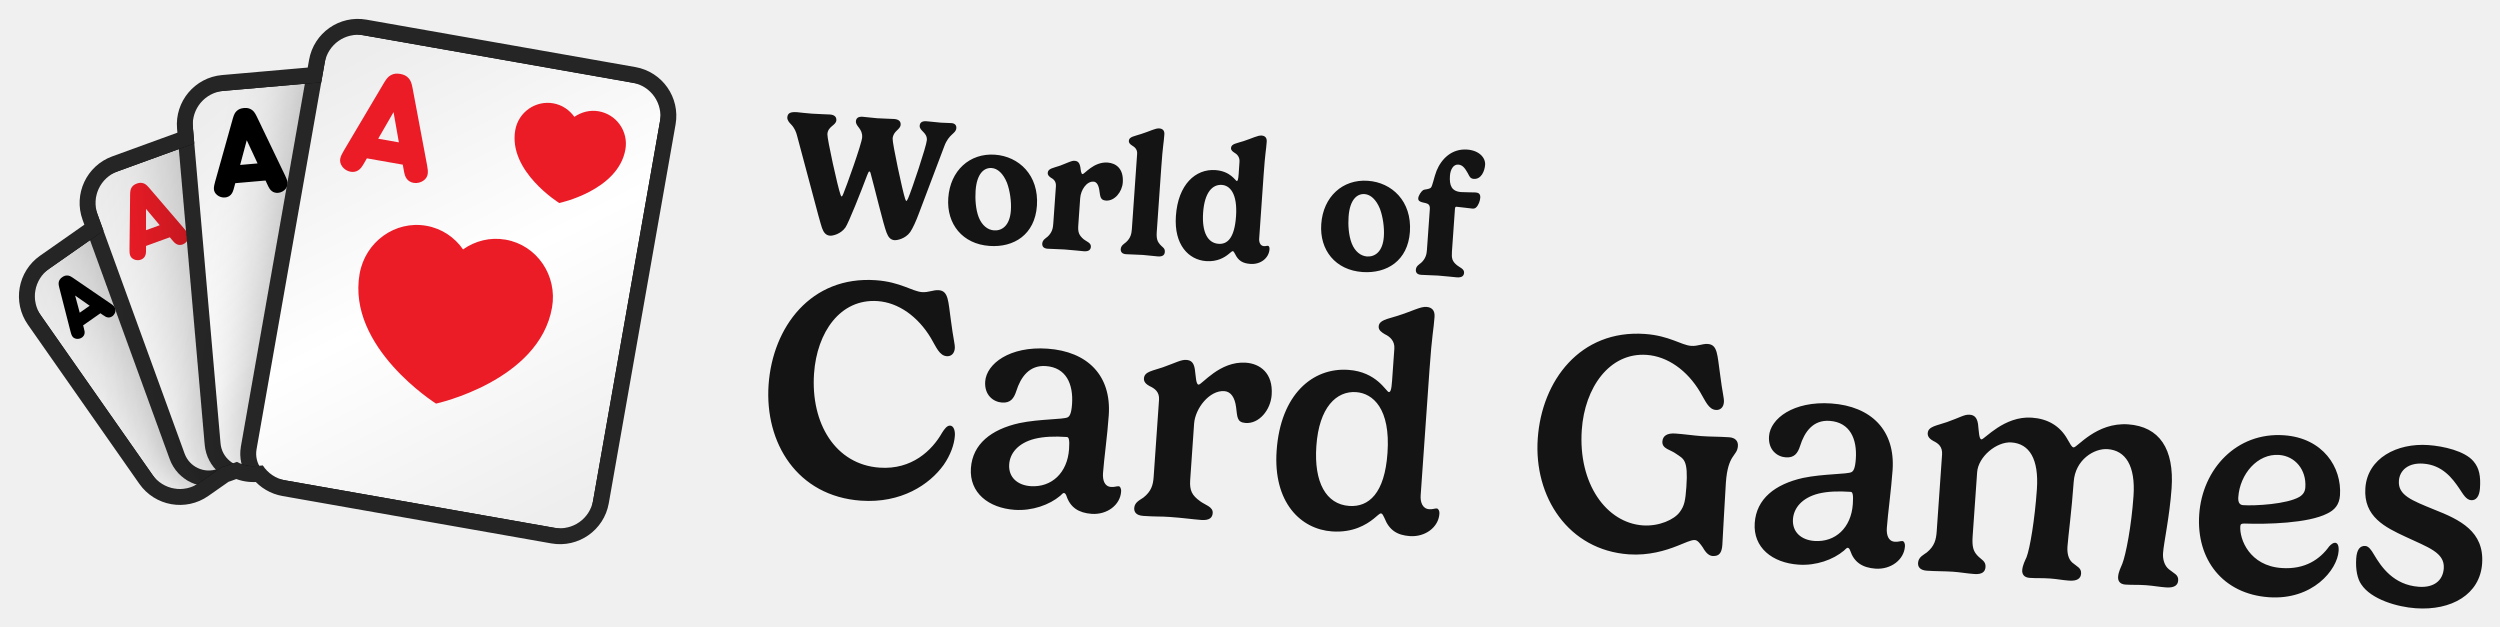
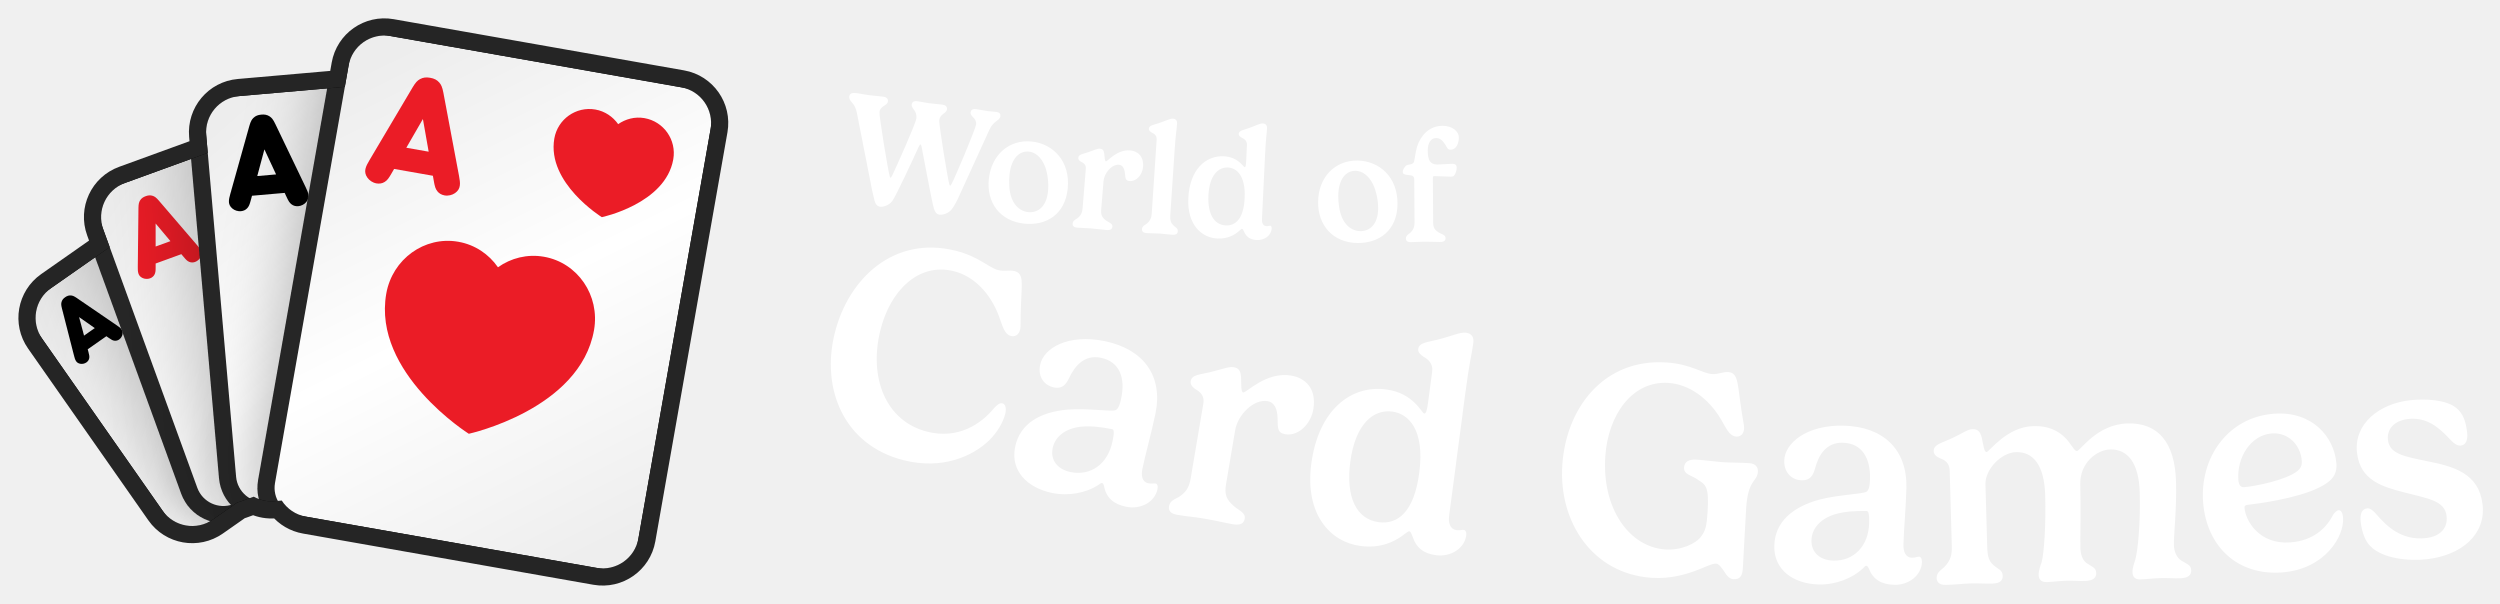
- <svg xmlns="http://www.w3.org/2000/svg" xmlns:xlink="http://www.w3.org/1999/xlink" viewBox="-3.36 -3.36 474.02 118.74" width="474.02" height="118.74">
+ <svg xmlns="http://www.w3.org/2000/svg" xmlns:xlink="http://www.w3.org/1999/xlink" viewBox="-3 -3 438.98 106" width="438.98" height="106">
  <defs>
    <rect id="path-1" x="0" y="0" width="5464" height="1280" />
    <rect id="path-3" x="0" y="0" width="1279.966" height="1280" />
    <path d="M654.667,7.381 L1041.451,230.691 C1067.755,245.877 1076.767,279.512 1061.581,305.816 L747.051,850.597 C731.865,876.902 698.23,885.914 671.926,870.727 L285.142,647.418 C271.344,639.451 262.304,626.408 259.019,612.01 L248.673,609.238 C237.588,606.268 228.207,600.115 221.247,592.027 L200.473,592.025 C198.498,592.025 196.547,591.921 194.626,591.718 L151.468,603.281 C122.13,611.142 91.974,593.731 84.112,564.393 L1.886,257.522 C-5.975,228.183 11.436,198.027 40.774,190.166 L145.477,162.11 L145.477,133.795 C145.477,103.422 170.1,78.799 200.473,78.799 L333.867,78.799 L340.716,53.24 C348.577,23.901 378.734,6.491 408.072,14.352 L563.147,55.903 L579.542,27.511 C594.728,1.207 628.363,-7.806 654.667,7.381 Z" id="path-5" />
    <filter x="-59.0%" y="-44.4%" width="218.0%" height="188.8%" filterUnits="objectBoundingBox" id="filter-7">
      <feOffset dx="0" dy="0" in="SourceAlpha" result="shadowOffsetOuter1" />
      <feGaussianBlur stdDeviation="64" in="shadowOffsetOuter1" result="shadowBlurOuter1" />
      <feColorMatrix values="0 0 0 0 0   0 0 0 0 0   0 0 0 0 0  0 0 0 0.32 0" type="matrix" in="shadowBlurOuter1" result="shadowMatrixOuter1" />
      <feMerge>
        <feMergeNode in="shadowMatrixOuter1" />
        <feMergeNode in="SourceGraphic" />
      </feMerge>
    </filter>
    <linearGradient x1="21.639%" y1="0%" x2="78.361%" y2="100%" id="linearGradient-8">
      <stop stop-color="#EDEDED" offset="0%" />
      <stop stop-color="#FFFFFF" offset="50.295%" />
      <stop stop-color="#EEEEEE" offset="100%" />
    </linearGradient>
    <filter x="-49.2%" y="-37.0%" width="198.3%" height="174.0%" filterUnits="objectBoundingBox" id="filter-9">
      <feOffset dx="0" dy="0" in="SourceAlpha" result="shadowOffsetOuter1" />
      <feGaussianBlur stdDeviation="64" in="shadowOffsetOuter1" result="shadowBlurOuter1" />
      <feColorMatrix values="0 0 0 0 0   0 0 0 0 0   0 0 0 0 0  0 0 0 0.32 0" type="matrix" in="shadowBlurOuter1" result="shadowMatrixOuter1" />
      <feMerge>
        <feMergeNode in="shadowMatrixOuter1" />
        <feMergeNode in="SourceGraphic" />
      </feMerge>
    </filter>
    <linearGradient x1="21.639%" y1="0%" x2="78.361%" y2="100%" id="linearGradient-10">
      <stop stop-color="#EDEDED" offset="0%" />
      <stop stop-color="#FFFFFF" offset="50.295%" />
      <stop stop-color="#EEEEEE" offset="100%" />
    </linearGradient>
    <filter x="-41.0%" y="-30.9%" width="181.9%" height="161.7%" filterUnits="objectBoundingBox" id="filter-11">
      <feOffset dx="0" dy="0" in="SourceAlpha" result="shadowOffsetOuter1" />
      <feGaussianBlur stdDeviation="64" in="shadowOffsetOuter1" result="shadowBlurOuter1" />
      <feColorMatrix values="0 0 0 0 0   0 0 0 0 0   0 0 0 0 0  0 0 0 0.32 0" type="matrix" in="shadowBlurOuter1" result="shadowMatrixOuter1" />
      <feMerge>
        <feMergeNode in="shadowMatrixOuter1" />
        <feMergeNode in="SourceGraphic" />
      </feMerge>
    </filter>
    <linearGradient x1="21.639%" y1="0%" x2="78.361%" y2="100%" id="linearGradient-12">
      <stop stop-color="#EDEDED" offset="0%" />
      <stop stop-color="#FFFFFF" offset="50.295%" />
      <stop stop-color="#EEEEEE" offset="100%" />
    </linearGradient>
    <filter x="-34.1%" y="-25.7%" width="168.3%" height="151.4%" filterUnits="objectBoundingBox" id="filter-13">
      <feOffset dx="0" dy="0" in="SourceAlpha" result="shadowOffsetOuter1" />
      <feGaussianBlur stdDeviation="64" in="shadowOffsetOuter1" result="shadowBlurOuter1" />
      <feColorMatrix values="0 0 0 0 0   0 0 0 0 0   0 0 0 0 0  0 0 0 0.32 0" type="matrix" in="shadowBlurOuter1" result="shadowMatrixOuter1" />
      <feMerge>
        <feMergeNode in="shadowMatrixOuter1" />
        <feMergeNode in="SourceGraphic" />
      </feMerge>
    </filter>
    <linearGradient x1="21.639%" y1="0%" x2="78.361%" y2="100%" id="linearGradient-14">
      <stop stop-color="#EDEDED" offset="0%" />
      <stop stop-color="#FFFFFF" offset="50.295%" />
      <stop stop-color="#EEEEEE" offset="100%" />
    </linearGradient>
  </defs>
  <g transform="translate(-11.594,-23.478) scale(0.11594)">
    <mask id="mask-4" fill="white">
      <use xlink:href="#path-3" />
    </mask>
    <g id="Mask" />
    <g id="Group" stroke-width="1" fill-rule="evenodd" mask="url(#mask-4)">
      <g transform="translate(700.504, 678.0126) rotate(-20) translate(-700.504, -678.0126)translate(166.0272, 238.9585)">
        <g transform="translate(-0, -0)">
          <mask id="mask-6" fill="white">
            <use xlink:href="#path-5" />
          </mask>
          <path stroke="#252525" stroke-width="26" d="M661.167,-3.877 L1047.951,219.432 C1080.473,238.209 1091.616,279.794 1072.839,312.316 L758.31,857.097 C739.533,889.619 697.948,900.762 665.426,881.986 L278.642,658.676 C264.448,650.481 253.966,637.684 248.632,622.685 L245.308,621.795 C234.009,618.767 223.884,612.979 215.705,605.026 L200.473,605.025 C198.91,605.025 197.353,604.972 195.803,604.861 L154.833,615.838 C118.559,625.557 81.275,604.031 71.555,567.758 L-10.671,260.886 C-20.39,224.613 1.136,187.328 37.41,177.609 L132.477,152.135 L132.477,133.795 C132.477,96.242 162.92,65.799 200.473,65.799 L323.892,65.799 L328.159,49.875 C337.879,13.602 375.163,-7.925 411.436,1.795 L556.877,40.764 L568.283,21.011 C587.06,-11.511 628.645,-22.654 661.167,-3.877 Z" />
          <g mask="url(#mask-6)">
            <g transform="translate(-12.346, -20.1207)">
              <g id="small_spade_1" filter="url(#filter-7)" transform="translate(210.9129, 389.3938) rotate(-15) translate(-210.9129, -389.3938)translate(49.8576, 175.5497)">
                <rect id="Background" stroke="#252525" stroke-width="26" fill="url(#linearGradient-8)" x="-13" y="-13" width="348.11" height="453.688" rx="54.996" />
                <path d="M243.897,27.593 C243.897,27.593 294.439,46.921 294.501,83.212 C294.501,98.995 281.209,111.813 264.79,111.831 C259.556,111.836 254.629,110.478 250.35,108.157 L256.538,128.766 L231.229,128.766 L237.404,108.197 C233.153,110.517 228.26,111.881 223.047,111.892 C206.62,111.901 193.284,99.118 193.266,83.326 C193.205,47.045 243.897,27.593 243.897,27.593 Z" id="Spade-small" fill="#000000" />
                <path d="M24.778,103.856 L51.007,34.253 C52.733,29.769 54.044,27.838 56.046,26.251 C58.462,24.32 61.015,23.561 64.605,23.561 C68.194,23.561 70.748,24.32 73.164,26.251 C75.165,27.838 76.477,29.769 78.202,34.253 L104.431,103.856 C106.709,109.926 108.228,114.686 103.603,119.308 C101.463,121.446 98.219,122.895 94.906,122.895 C92.214,122.895 89.798,121.998 88.073,120.412 C86.002,118.549 85.105,116.687 83.31,111.72 L81.861,107.719 L47.349,107.719 L45.899,111.72 C44.105,116.687 43.207,118.549 41.137,120.412 C39.411,121.998 36.995,122.895 34.303,122.895 C30.99,122.895 27.746,121.446 25.606,119.308 C20.982,114.686 22.5,109.926 24.778,103.856 Z M74.544,87.576 L64.605,60.259 L54.665,87.576 L74.544,87.576 Z" id="A" fill="#000000" />
              </g>
              <g id="small_diamond_1" filter="url(#filter-9)" transform="translate(351.0898, 355.5329) rotate(-360) translate(-351.0898, -355.5329)translate(157.8235, 98.9199)">
                <rect id="Background" stroke="#252525" stroke-width="26" fill="url(#linearGradient-10)" x="-13" y="-13" width="412.533" height="539.226" rx="54.996" />
                <polygon id="Diamond-small" fill="#EB1B28" points="300.954 22.074 353.401 93.826 300.954 165.557 248.485 93.826" />
                <path d="M29.802,125.878 L61.277,42.355 C63.348,36.974 64.921,34.657 67.323,32.753 C70.222,30.435 73.287,29.524 77.594,29.524 C81.901,29.524 84.966,30.435 87.865,32.753 C90.267,34.657 91.841,36.974 93.911,42.355 L125.386,125.878 C128.119,133.163 129.942,138.875 124.392,144.421 C121.824,146.987 117.932,148.725 113.956,148.725 C110.725,148.725 107.826,147.649 105.756,145.745 C103.271,143.51 102.194,141.275 100.041,135.315 L98.301,130.514 L56.887,130.514 L55.148,135.315 C52.994,141.275 51.917,143.51 49.432,145.745 C47.362,147.649 44.463,148.725 41.232,148.725 C37.257,148.725 33.364,146.987 30.796,144.421 C25.247,138.875 27.069,133.163 29.802,125.878 Z M89.521,106.343 L77.594,73.562 L65.667,106.343 L89.521,106.343 Z" id="A" fill="#EB1B28" />
              </g>
              <g id="small_clover_1" filter="url(#filter-11)" transform="translate(511.6136, 377.7066) rotate(-345) translate(-511.6136, -377.7066)translate(279.6941, 69.771)">
                <rect id="Background" stroke="#252525" stroke-width="26" fill="url(#linearGradient-12)" x="-13" y="-13" width="489.839" height="641.871" rx="54.996" />
                <path d="M347.866,39.734 C367.599,39.734 383.595,55.536 383.595,75.06 C383.595,84.425 379.905,92.946 373.883,99.274 C378.307,97.333 383.203,96.253 388.353,96.253 C408.072,96.253 424.081,112.082 424.081,131.58 C424.081,151.104 408.072,166.919 388.353,166.919 C372.39,166.919 358.858,156.556 354.282,142.251 C354.334,142.684 354.408,143.092 354.506,143.474 C358.945,160.826 367.798,185.424 367.798,185.424 L328,185.424 C328,185.424 336.827,160.734 341.253,143.474 C341.354,143.079 341.428,142.656 341.479,142.206 C336.916,156.534 323.372,166.919 307.393,166.919 C287.646,166.919 271.677,151.104 271.677,131.58 C271.677,112.082 287.646,96.253 307.393,96.253 C312.539,96.253 317.432,97.331 321.855,99.271 C315.837,92.944 312.15,84.424 312.15,75.06 C312.15,55.536 328.133,39.734 347.866,39.734 Z" id="Clover-small" fill="#000000" />
                <path d="M28.576,146.475 L66.345,46.247 C68.83,39.79 70.719,37.009 73.601,34.724 C77.08,31.943 80.758,30.85 85.926,30.85 C91.095,30.85 94.772,31.943 98.251,34.724 C101.133,37.009 103.022,39.79 105.507,46.247 L143.276,146.475 C146.556,155.216 148.743,162.07 142.084,168.726 C139.003,171.805 134.331,173.891 129.56,173.891 C125.684,173.891 122.205,172.6 119.72,170.315 C116.738,167.633 115.446,164.951 112.862,157.799 L110.775,152.038 L61.078,152.038 L58.99,157.799 C56.406,164.951 55.114,167.633 52.132,170.315 C49.647,172.6 46.168,173.891 42.292,173.891 C37.521,173.891 32.85,171.805 29.768,168.726 C23.109,162.07 25.296,155.216 28.576,146.475 Z M100.239,123.032 L85.926,83.696 L71.613,123.032 L100.239,123.032 Z" id="A" fill="#000000" />
              </g>
              <g id="small_heart_1" filter="url(#filter-13)" transform="translate(675.6425, 459.1748) rotate(-330) translate(-675.6425, -459.1748)translate(397.3371, 89.6494)">
                <rect id="Background" stroke="#252525" stroke-width="26" fill="url(#linearGradient-14)" x="-13" y="-13" width="582.611" height="765.051" rx="54.996" />
                <path d="M341.635,288.824 C315.976,288.845 292.736,299.456 275.815,316.611 C258.851,299.507 235.579,288.948 209.909,288.989 C158.08,289.041 116.117,332.207 116.16,385.365 C116.309,507.485 276.113,572.616 276.113,572.616 C276.113,572.616 435.789,507.092 435.619,384.932 C435.544,331.774 393.497,288.752 341.635,288.824" id="Heart-big" fill="#EB1B28" />
                <path d="M417.458,71.521 C407.751,61.933 394.392,55.711 379.689,55.711 C350.027,55.745 325.983,79.908 326.015,109.677 C326.095,178.084 417.593,214.563 417.593,214.563 C417.593,214.563 508.981,177.883 508.901,109.459 C508.854,79.674 484.777,55.594 455.084,55.627 C440.412,55.627 427.165,61.899 417.458,71.521 Z" id="Heart-small" fill="#EB1B28" />
                <path d="M56.059,190.564 L101.383,70.289 C104.365,62.541 106.631,59.203 110.09,56.462 C114.264,53.124 118.677,51.813 124.88,51.813 C131.082,51.813 135.495,53.124 139.67,56.462 C143.129,59.203 145.395,62.541 148.377,70.289 L193.701,190.564 C197.637,201.054 200.261,209.278 192.269,217.265 C188.572,220.96 182.966,223.464 177.241,223.464 C172.589,223.464 168.415,221.914 165.433,219.172 C161.855,215.954 160.304,212.735 157.203,204.153 L154.698,197.239 L95.061,197.239 L92.556,204.153 C89.455,212.735 87.905,215.954 84.327,219.172 C81.345,221.914 77.17,223.464 72.518,223.464 C66.793,223.464 61.187,220.96 57.49,217.265 C49.499,209.278 52.123,201.054 56.059,190.564 Z M142.055,162.432 L124.88,115.228 L107.704,162.432 L142.055,162.432 Z" id="A" fill="#EB1B28" />
              </g>
            </g>
          </g>
        </g>
      </g>
    </g>
  </g>
-   <path fill="#141414" d="M161.06 29.86C161.22 29.41 161.37 29.14 161.49 29.15C161.57 29.15 161.68 29.29 161.74 29.59C162.42 32.03 164.14 39.23 164.73 40.72C165.06 41.59 165.46 42.12 166.26 42.18C166.75 42.21 168.32 41.91 169.23 40.63C169.71 39.93 170.39 38.42 170.86 37.13L175.67 24.41C176.57 21.95 177.89 22.04 177.97 20.93C178.01 20.37 177.67 20.02 177.03 19.98C176.38 19.93 175.73 19.95 175.08 19.9C174.36 19.85 172.95 19.67 172.31 19.63C171.38 19.56 171.06 19.95 171.02 20.48C170.95 21.48 172.48 21.73 172.38 23.21C172.3 24.35 169.49 32.74 168.84 34.21C168.69 34.54 168.57 34.75 168.49 34.74C168.43 34.74 168.35 34.6 168.26 34.33C167.78 32.95 165.83 23.8 165.89 22.92C166 21.44 167.34 21.26 167.41 20.29C167.46 19.62 166.99 19.26 166.17 19.2C165.32 19.14 164.29 19.15 162.98 19.06C162.26 19.01 160.86 18.83 160.2 18.78C159.29 18.72 158.96 19.11 158.93 19.63C158.86 20.63 160.23 21.01 160.11 22.7C160.02 23.94 157.08 32.12 156.53 33.41C156.45 33.64 156.31 33.89 156.22 33.89C156.15 33.88 156.06 33.73 156.01 33.56C155.48 32.12 153.46 22.92 153.52 22.07C153.62 20.56 155.15 20.44 155.22 19.44C155.26 18.83 154.88 18.41 154.01 18.35C153.14 18.29 151.95 18.29 150.59 18.19C149.22 18.1 148.53 17.97 147.75 17.91C146.57 17.83 145.98 18.05 145.92 18.89C145.88 19.41 146.29 19.88 146.6 20.19C147.31 20.91 147.6 21.69 147.78 22.41L151.8 37.46C152.08 38.55 152.46 39.73 152.5 39.87C152.81 40.73 153.23 41.27 154.03 41.33C154.51 41.36 156.03 41.05 156.94 39.77C157.56 38.87 159.93 32.88 161.06 29.86ZM184.66 28.5C185.77 28.57 186.84 29.51 187.56 31.27C188.13 32.77 188.43 34.87 188.31 36.54C188.11 39.43 186.62 40.43 185.11 40.32C183.95 40.24 182.84 39.42 182.21 37.83C181.62 36.29 181.52 34.32 181.62 32.8C181.85 29.54 183.23 28.4 184.66 28.5ZM176.44 34.18C176.09 39.11 179.14 42.92 184.27 43.27C188.87 43.6 192.86 41.14 193.25 35.65C193.65 29.83 189.82 26.29 185.28 25.97C180.51 25.64 176.8 28.98 176.44 34.18ZM203.99 31.08C204.57 31.12 204.95 31.73 205.09 32.77C205.26 33.92 205.26 34.6 206.34 34.67C207.97 34.79 209.4 33.04 209.53 31.24C209.71 28.63 208.26 27.58 206.65 27.46C204.01 27.28 202.26 29.68 201.9 29.65C201.62 29.63 201.57 28.95 201.48 28.31C201.31 27.45 200.99 27.17 200.38 27.13C199.81 27.09 199.34 27.41 197.67 28.04C196.38 28.49 195.36 28.57 195.3 29.4C195.27 29.85 195.55 30.08 195.88 30.32C196.35 30.57 196.92 31 196.85 31.95L196.35 39.03C196.3 39.87 196.14 40.71 195.28 41.51C194.94 41.8 194.31 42.12 194.26 42.82C194.23 43.31 194.46 43.74 195.26 43.8C196.66 43.89 197.35 43.86 198.46 43.94C200.09 44.05 201.2 44.21 202.15 44.28C203.11 44.35 203.44 43.97 203.48 43.42C203.53 42.66 202.61 42.43 202.09 41.99C201.22 41.23 201 40.67 201.09 39.38L201.45 34.23C201.56 32.64 202.68 30.99 203.99 31.08ZM217.41 22.14C217.47 21.39 217.08 21.03 216.44 20.99C215.72 20.93 214.71 21.51 213.06 22.03C211.76 22.47 210.73 22.55 210.68 23.33C210.65 23.78 210.96 24.01 211.29 24.23C211.76 24.5 212.31 24.96 212.25 25.78L211.25 40.07C211.19 40.91 211.04 41.75 210.16 42.55C209.84 42.84 209.19 43.16 209.14 43.86C209.11 44.35 209.34 44.78 210.14 44.84C211.32 44.92 212.26 44.9 213.35 44.98C214.2 45.04 215.32 45.2 216.18 45.26C217.13 45.33 217.47 44.95 217.5 44.4C217.56 43.66 217.01 43.51 216.57 42.98C216.11 42.44 215.88 41.93 215.97 40.63L216.83 28.34C217.13 24.06 217.29 23.88 217.41 22.14ZM227.69 42.87C225.66 42.73 224.5 40.72 224.76 36.95C225.04 33.02 226.59 31.58 228.31 31.7C229.8 31.8 231.31 33.27 231 37.68C230.71 41.8 229.35 42.99 227.69 42.87ZM233.73 46.68C235.62 46.82 237.23 45.61 237.35 43.89C237.38 43.51 237.23 43.26 237.05 43.24C236.82 43.23 236.63 43.33 236.29 43.31C235.57 43.26 235.34 42.51 235.39 41.88L236.24 29.7C236.54 25.42 236.7 25.23 236.82 23.5C236.87 22.74 236.48 22.39 235.85 22.34C235.12 22.29 234.08 22.86 232.45 23.39C231.13 23.82 230.1 23.9 230.05 24.69C230.02 25.13 230.36 25.37 230.69 25.59C231.17 25.85 231.72 26.4 231.66 27.29L231.5 29.65C231.42 30.75 231.31 30.97 231.14 30.96C230.88 30.94 229.99 29.1 227.09 28.89C223.33 28.63 220.01 31.61 219.6 37.58C219.21 43.08 222.04 45.92 225.34 46.15C227.47 46.3 228.83 45.44 229.6 44.81C230 44.5 230.23 44.25 230.38 44.26C230.57 44.27 230.65 44.54 230.82 44.8C231.42 46.06 232.26 46.58 233.73 46.68ZM255.38 33.44C256.49 33.52 257.56 34.45 258.28 36.21C258.85 37.72 259.15 39.82 259.03 41.49C258.83 44.37 257.34 45.37 255.83 45.27C254.67 45.18 253.56 44.37 252.93 42.77C252.34 41.23 252.23 39.27 252.34 37.74C252.57 34.48 253.95 33.34 255.38 33.44ZM247.16 39.12C246.81 44.06 249.85 47.86 254.98 48.22C259.59 48.54 263.58 46.09 263.97 40.6C264.37 34.78 260.54 31.23 256 30.92C251.23 30.58 247.52 33.93 247.16 39.12ZM272.51 36.24C272.53 35.88 272.68 35.84 272.78 35.84C273.34 35.88 275.43 36.16 275.82 36.19C276.13 36.21 276.35 36.13 276.49 36C276.98 35.59 277.28 34.68 277.31 34.14C277.37 33.38 276.95 33.17 276.43 33.13C276 33.11 274.29 33.1 273.7 33.06C271.83 32.93 271.44 31.75 271.56 29.98C271.64 28.78 272.21 27.78 273.14 27.85C274.08 27.91 274.51 28.75 274.97 29.52C275.23 30.02 275.39 30.51 276.07 30.56C277.49 30.66 278.14 29.1 278.23 27.89C278.32 26.56 277.12 25.16 274.82 25C271.91 24.8 269.96 26.74 269.02 29.03C268.55 30.23 268.24 31.97 267.94 32.23C267.49 32.59 266.86 32.48 266.46 32.7C266.1 32.94 265.58 33.73 265.55 34.24C265.51 34.84 266.07 34.96 267 35.16C267.52 35.29 267.79 35.58 267.75 36.25L267.2 43.99C267.15 44.82 266.97 45.67 266.11 46.46C265.78 46.75 265.14 47.07 265.1 47.77C265.06 48.27 265.29 48.69 266.1 48.75C267.26 48.83 268.23 48.82 269.3 48.89C270.94 49.01 271.96 49.16 272.9 49.23C273.87 49.29 274.2 48.92 274.24 48.36C274.3 47.61 273.36 47.33 272.85 46.9C271.98 46.15 271.85 45.63 271.94 44.33Z" />
-   <path fill="#141414" d="M142.37 69.58C141.6 80.67 147.83 90.72 159.89 91.57C167.47 92.1 172.87 88.56 175.57 84.78C176.88 82.9 177.58 80.89 177.69 79.25C177.75 78.43 177.53 77.39 176.8 77.34C176.21 77.3 175.72 77.97 175.26 78.7C173.38 82.01 169.56 85.74 163.42 85.31C155.05 84.73 150.33 76.93 150.99 67.45C151.54 59.63 155.96 53.24 163.04 53.73C167.02 54.01 170.71 56.68 173.14 60.73C174.16 62.45 174.75 64.08 176.16 64.18C176.92 64.23 177.6 63.75 177.68 62.67C177.73 61.9 177.39 60.94 176.93 57.32C176.42 53.75 176.5 51.79 174.62 51.66C173.6 51.59 172.71 52.11 171.48 52.03C169.58 51.89 167.35 50.09 162.7 49.77C150.41 48.91 143.14 58.63 142.37 69.58ZM199.34 81.83C199.02 86.3 196.03 89.09 192.05 88.82C189.54 88.64 187.82 87.11 187.99 84.68C188.13 82.6 189.65 80.65 192.83 79.84C194.53 79.43 196.51 79.33 198.94 79.5C199.32 79.53 199.46 80.07 199.34 81.83ZM189.89 76.87C184.6 78.06 181.05 80.81 180.73 85.41C180.41 90.09 184.09 92.96 189.03 93.31C192.37 93.54 195.63 92.36 197.66 90.65C197.91 90.43 198.17 90.1 198.37 90.11C198.58 90.13 198.74 90.37 198.84 90.64C199.56 92.84 201.14 93.89 203.63 94.07C206.55 94.27 209.04 92.39 209.21 89.87C209.26 89.2 208.99 88.85 208.76 88.84C208.32 88.81 208.01 89.02 207.31 88.97C206.02 88.88 205.69 87.62 205.78 86.34C205.97 83.67 206.61 79.19 206.87 75.38C207.4 67.8 202.81 63.28 195.26 62.75C188.09 62.25 183.68 65.61 183.44 68.98C183.26 71.56 184.99 72.85 186.63 72.97C188.24 73.08 188.89 72.18 189.34 70.78C190.18 68.13 191.81 65.83 194.94 66.05C198.8 66.32 200.17 69.47 199.91 73.25C199.78 75.09 199.45 75.54 199.11 75.75C198.38 76.2 193.77 76.05 189.89 76.87ZM228.78 70.8C230.04 70.89 230.78 72.03 231.01 73.84C231.26 75.68 231.13 76.73 232.83 76.84C235.37 77.02 237.56 74.38 237.76 71.51C238.05 67.36 235.53 65.59 232.86 65.41C227.92 65.06 224.51 69.62 223.9 69.57C223.4 69.54 223.39 68.04 223.19 66.64C222.98 65.36 222.48 64.95 221.58 64.88C220.61 64.81 219.63 65.39 217.13 66.28C215.17 66.96 213.63 67.09 213.54 68.38C213.49 69.08 213.99 69.5 214.58 69.83C215.58 70.29 216.51 70.94 216.4 72.46L215.38 87.07C215.28 88.56 214.95 89.8 213.43 90.99C212.84 91.42 211.78 91.84 211.7 92.95C211.65 93.69 212.02 94.36 213.42 94.46C215.85 94.63 216.62 94.53 218.44 94.66C220.92 94.83 222.87 95.12 224.43 95.23C226.01 95.34 226.52 94.76 226.58 93.91C226.66 92.71 225.07 92.36 224.2 91.68C222.66 90.57 222.17 89.66 222.31 87.64L223.05 76.98C223.26 74.03 226 70.6 228.78 70.8ZM252.46 92.57C248.07 92.26 245.75 88.1 246.23 81.22C246.74 73.82 250.08 70.73 253.77 70.99C256.96 71.21 260.31 74.12 259.72 82.52C259.19 90.22 256.15 92.83 252.46 92.57ZM263.97 98.29C266.87 98.49 269.38 96.61 269.56 94.09C269.61 93.42 269.31 93.07 269.07 93.05C268.64 93.02 268.36 93.24 267.62 93.19C266.34 93.1 265.92 91.83 266.01 90.55L267.68 66.78C268.16 59.93 268.47 59.19 268.64 56.73C268.73 55.5 268.15 54.91 267.1 54.83C265.96 54.75 264.43 55.64 261.6 56.53C259.64 57.16 258.13 57.32 258.05 58.55C258 59.25 258.62 59.65 259.21 60.01C260.21 60.47 261.12 61.32 261.02 62.73L260.59 68.82C260.47 70.63 260.26 71 259.97 70.98C259.47 70.94 257.71 67.14 252.3 66.77C245.54 66.29 239.44 71.43 238.7 82.08C238.01 91.91 243.27 96.99 249.21 97.4C253.16 97.68 255.71 96.12 257.12 94.98C257.83 94.42 258.22 93.97 258.48 93.99C258.77 94.01 258.92 94.4 259.13 94.83C260.05 97.19 261.57 98.12 263.97 98.29ZM305.49 101.75C309.24 102.01 312.45 101.03 314.66 100.15C316.17 99.58 317.27 98.98 318.01 99.04C318.56 99.07 319.04 99.78 319.52 100.46C320.1 101.5 320.71 102.02 321.35 102.06C322.7 102.16 323.11 101.33 323.21 99.96C323.33 98.17 323.67 91.14 323.88 88.15C324.27 82.68 326.02 83.19 326.16 81.22C326.23 80.32 325.71 79.63 324.51 79.55C322.5 79.41 321.11 79.46 319.27 79.33C317.92 79.24 315.82 78.94 314.3 78.84C312.72 78.73 311.92 79.29 311.84 80.34C311.74 81.77 313.41 81.89 314.47 82.7C315.9 83.68 316.75 83.8 316.39 88.95C316.2 91.59 316.02 92.54 315.14 93.72C314.1 95.17 311.19 96.47 308.14 96.26C301.23 95.77 295.84 88.37 296.56 78.13C297.11 70.16 301.79 63.43 308.87 63.93C312.85 64.21 316.55 66.88 318.97 70.93C320 72.65 320.59 74.28 321.99 74.37C322.76 74.43 323.44 73.95 323.51 72.86C323.56 72.1 323.22 71.14 322.77 67.52C322.25 63.95 322.33 61.99 320.46 61.86C319.43 61.78 318.54 62.31 317.31 62.22C315.41 62.09 313.19 60.29 308.53 59.96C296.24 59.1 288.97 68.83 288.21 79.78C287.43 90.87 294.02 100.95 305.49 101.75ZM347.95 92.22C347.64 96.7 344.65 99.49 340.67 99.21C338.15 99.03 336.43 97.5 336.6 95.07C336.75 92.99 338.27 91.04 341.44 90.23C343.15 89.82 345.12 89.73 347.55 89.9C347.93 89.92 348.07 90.46 347.95 92.22ZM338.5 87.26C333.21 88.45 329.67 91.2 329.35 95.8C329.02 100.48 332.7 103.36 337.65 103.7C340.98 103.94 344.24 102.75 346.27 101.04C346.53 100.82 346.78 100.49 346.99 100.5C347.19 100.52 347.35 100.76 347.45 101.04C348.18 103.23 349.75 104.28 352.24 104.46C355.17 104.66 357.65 102.78 357.83 100.26C357.88 99.59 357.61 99.25 357.37 99.23C356.93 99.2 356.62 99.41 355.92 99.36C354.63 99.27 354.31 98.02 354.4 96.73C354.59 94.06 355.22 89.58 355.49 85.78C356.02 78.2 351.42 73.67 343.87 73.14C336.7 72.64 332.29 76.01 332.06 79.37C331.88 81.95 333.61 83.25 335.25 83.36C336.86 83.47 337.51 82.58 337.96 81.17C338.79 78.52 340.42 76.22 343.55 76.44C347.42 76.71 348.78 79.87 348.52 83.64C348.39 85.48 348.07 85.93 347.73 86.14C346.99 86.59 342.38 86.45 338.5 87.26ZM389.82 81.47C389.44 81.44 389.21 80.87 388.66 79.95C387.2 77.32 384.81 76.03 381.89 75.83C376.65 75.46 372.89 79.99 372.34 79.95C371.87 79.92 371.85 78.42 371.69 77.03C371.48 75.75 370.95 75.33 370.08 75.27C369.11 75.2 368.3 75.79 365.8 76.67C363.84 77.36 362.24 77.48 362.15 78.77C362.1 79.53 362.69 79.96 363.23 80.26C364.14 80.7 364.98 81.32 364.87 82.84L363.85 97.45C363.74 98.94 363.45 100.18 361.99 101.38C361.43 101.81 360.4 102.23 360.32 103.35C360.27 104.08 360.63 104.75 361.98 104.85C363.79 104.97 365.24 104.93 366.91 105.04C368.34 105.14 369.5 105.37 371.02 105.48C372.54 105.58 373.05 105 373.11 104.15C373.19 103.01 372.3 102.77 371.56 101.96C370.8 101.14 370.53 100.3 370.67 98.28L371.52 86.19C371.72 83.23 375.22 80.33 378.03 80.53C381.43 80.77 383.25 83.66 382.85 89.42C382.45 95.16 381.54 100.6 380.89 102.29C380.65 102.83 380.14 103.79 380.07 104.73C380.02 105.46 380.36 106.13 381.47 106.21C382.93 106.31 383.59 106.21 385.37 106.33C386.86 106.44 387.64 106.64 388.96 106.73C390.51 106.84 391.17 106.3 391.23 105.42C391.31 104.31 390.47 104.1 389.55 103.3C388.75 102.57 388.57 101.38 388.65 100.24C388.79 98.31 389.45 93.39 389.83 88C390.12 83.81 393.69 81.62 396.26 81.8C399.66 82.04 401.57 84.94 401.17 90.7C400.77 96.44 399.71 101.87 399.04 103.55C398.82 104.1 398.31 105.06 398.25 106C398.2 106.73 398.53 107.4 399.61 107.48C401.11 107.58 401.76 107.48 403.55 107.6C405.01 107.71 406.08 107.93 407.37 108.02C408.92 108.13 409.58 107.59 409.64 106.71C409.72 105.6 408.85 105.39 407.88 104.58C407.01 103.88 406.69 102.65 406.77 101.51C406.9 99.58 408.01 94.62 408.39 89.24C408.92 81.72 406.06 77.52 400.15 77.1C394.12 76.68 390.49 81.52 389.82 81.47ZM433.75 89.04C433.7 89.86 433.33 90.42 432.63 90.85C430.27 92.24 424.16 92.58 421.93 92.42C421.23 92.37 420.97 91.8 421.04 90.89C421.34 86.56 424.65 82.61 428.77 82.9C431.85 83.12 433.98 85.76 433.75 89.04ZM437.91 94.01C439.25 93.37 440.2 92.37 440.32 90.56C440.69 85.26 437.11 79.69 429.71 79.17C420.72 78.54 414.23 85.56 413.63 94.16C413.03 102.77 418.16 109.27 426.83 109.88C435.17 110.46 439.81 104.67 440.06 101.13C440.13 100.08 439.87 99.59 439.4 99.55C439.05 99.53 438.62 99.85 438.27 100.24C436.54 102.65 433.72 104.66 429.24 104.34C423.19 103.92 421.24 98.9 421.42 96.41C421.45 96 421.66 95.9 422.22 95.91C426.47 96.06 434.28 95.87 437.91 94.01ZM457.08 81.03C451.14 80.61 445.52 83.51 445.13 89.19C444.75 94.63 448.93 96.63 452.72 98.4C457.02 100.43 460.21 101.39 460 104.41C459.84 106.72 458.13 108.1 455.29 107.9C450.46 107.56 448.14 104.11 446.77 101.8C446.25 100.89 445.74 100.2 445.12 100.16C444.1 100.09 443.51 100.87 443.4 102.51C443.25 104.62 443.63 106.41 444.35 107.43C446.21 110.29 451.2 111.73 454.68 111.97C461.47 112.45 466.86 109.33 467.27 103.5C467.7 97.39 463.06 95.18 458.16 93.25C453.9 91.51 451.3 90.53 451.49 87.81C451.63 85.79 453.29 84.35 456.1 84.55C459.76 84.8 461.66 87.38 462.92 89.23C463.69 90.37 464.23 91.41 465.2 91.48C466.11 91.54 466.75 90.79 466.86 89.24C467.02 86.96 466.74 85.41 465.65 84.13C464.03 82.16 459.95 81.23 457.08 81.03Z" />
+   <path fill="#ffffff" d="M158.27 22.87C158.42 22.54 158.56 22.35 158.63 22.36C158.7 22.37 158.76 22.49 158.81 22.7C159.2 24.66 160.64 32.51 160.98 33.6C161.19 34.23 161.44 34.63 161.99 34.7C162.33 34.75 163.43 34.62 164.13 33.73C164.52 33.26 165.08 32.2 165.48 31.28L170.71 19.83C171.48 18.11 172.55 18.25 172.66 17.4C172.71 17.01 172.49 16.73 172.01 16.66C171.54 16.6 170.93 16.57 170.46 16.51C169.94 16.44 168.87 16.23 168.41 16.17C167.74 16.08 167.48 16.35 167.43 16.72C167.33 17.52 168.54 17.69 168.39 18.86C168.26 19.77 164.73 28.08 164.15 29.18C164 29.44 163.89 29.62 163.82 29.61C163.78 29.61 163.74 29.5 163.68 29.32C163.4 28.3 161.83 18.83 161.93 18.08C162.08 16.96 163.18 16.95 163.28 16.21C163.35 15.7 163 15.44 162.41 15.36C161.81 15.28 161.06 15.25 160.12 15.12C159.61 15.05 158.52 14.84 158.05 14.77C157.42 14.69 157.14 14.96 157.09 15.33C156.99 16.12 158.09 16.41 157.9 17.8C157.76 18.84 154.12 26.89 153.67 27.8C153.59 27.96 153.46 28.22 153.36 28.21C153.31 28.2 153.25 28.08 153.23 27.97C152.92 26.9 151.34 17.34 151.43 16.66C151.58 15.54 152.81 15.59 152.91 14.82C152.97 14.39 152.72 14.06 152.08 13.97C151.47 13.89 150.51 13.83 149.51 13.7C148.54 13.57 148.05 13.43 147.5 13.36C146.64 13.24 146.2 13.38 146.12 13.97C146.07 14.36 146.35 14.74 146.56 14.95C147.07 15.49 147.31 16.09 147.44 16.72L150.14 30.44C150.3 31.2 150.52 32.12 150.55 32.2C150.72 32.81 151 33.23 151.56 33.3C151.89 33.35 152.95 33.21 153.66 32.33C154.24 31.59 157.35 24.92 158.27 22.87ZM177.68 23.62C178.8 23.74 179.86 24.61 180.5 26.23C180.97 27.47 181.17 29.17 181.02 30.61C180.73 33.41 179.14 34.41 177.54 34.25C176.41 34.13 175.24 33.39 174.63 31.77C174.15 30.47 174.14 28.89 174.26 27.7C174.57 24.69 176.07 23.46 177.68 23.62ZM170.63 28.46C170.2 32.58 172.61 35.84 176.86 36.27C180.65 36.66 184.01 34.71 184.48 30.14C184.98 25.32 181.91 22.24 178.16 21.85C174.24 21.45 171.07 24.15 170.63 28.46ZM193.49 25.93C194.08 25.98 194.43 26.52 194.52 27.37C194.63 28.24 194.57 28.73 195.36 28.79C196.56 28.89 197.6 27.66 197.71 26.31C197.87 24.36 196.69 23.52 195.44 23.41C193.12 23.22 191.49 25.35 191.2 25.33C190.97 25.31 190.97 24.6 190.89 23.94C190.8 23.34 190.56 23.14 190.14 23.11C189.68 23.07 189.22 23.34 188.04 23.74C187.11 24.05 186.39 24.1 186.34 24.71C186.31 25.04 186.54 25.24 186.82 25.4C187.29 25.62 187.72 25.93 187.66 26.64L187.1 33.51C187.04 34.21 186.89 34.79 186.16 35.34C185.88 35.54 185.38 35.73 185.34 36.26C185.31 36.6 185.48 36.92 186.14 36.97C187.28 37.07 187.64 37.03 188.5 37.1C189.67 37.19 190.58 37.34 191.31 37.39C192.05 37.46 192.3 37.18 192.33 36.79C192.38 36.22 191.63 36.05 191.23 35.73C190.51 35.2 190.28 34.76 190.36 33.81L190.77 28.81C190.88 27.42 192.19 25.82 193.49 25.93ZM203.68 18.73C203.72 18.15 203.45 17.87 202.95 17.83C202.42 17.8 201.73 18.22 200.4 18.65C199.48 18.94 198.77 19.02 198.73 19.6C198.71 19.93 198.97 20.11 199.25 20.28C199.72 20.5 200.14 20.84 200.1 21.47L199.24 34.45C199.19 35.15 199.04 35.73 198.33 36.3C198.05 36.5 197.55 36.7 197.52 37.22C197.49 37.57 197.67 37.88 198.33 37.93C199.21 37.99 199.86 37.96 200.69 38.01C201.36 38.06 202.2 38.18 202.8 38.22C203.55 38.27 203.79 38 203.81 37.6C203.85 37.06 203.4 36.95 203.04 36.57C202.65 36.18 202.43 35.78 202.49 34.83L203.25 23.45C203.46 20.23 203.61 19.88 203.68 18.73ZM212.24 36.58C210.17 36.48 209.03 34.55 209.19 31.31C209.36 27.82 210.89 26.33 212.63 26.41C214.13 26.49 215.74 27.82 215.55 31.78C215.38 35.4 213.97 36.66 212.24 36.58ZM217.71 39.15C219.08 39.21 220.24 38.3 220.3 37.12C220.31 36.8 220.17 36.64 220.06 36.63C219.85 36.62 219.72 36.73 219.37 36.71C218.77 36.68 218.56 36.09 218.59 35.49L219.13 24.29C219.28 21.07 219.42 20.71 219.48 19.56C219.51 18.98 219.23 18.7 218.73 18.68C218.19 18.65 217.48 19.09 216.16 19.54C215.25 19.85 214.54 19.94 214.51 20.52C214.5 20.85 214.79 21.03 215.07 21.2C215.55 21.4 215.99 21.79 215.95 22.46L215.82 25.32C215.78 26.18 215.68 26.35 215.55 26.35C215.31 26.33 214.44 24.57 211.89 24.44C208.71 24.29 205.9 26.77 205.66 31.79C205.43 36.42 207.96 38.75 210.76 38.88C212.62 38.97 213.8 38.21 214.45 37.66C214.78 37.39 214.96 37.18 215.08 37.18C215.22 37.19 215.29 37.37 215.4 37.57C215.85 38.67 216.58 39.09 217.71 39.15ZM235.03 26.99C236.16 27.01 237.3 27.78 238.08 29.34C238.66 30.53 239.01 32.21 238.99 33.66C238.95 36.47 237.46 37.61 235.84 37.59C234.71 37.57 233.48 36.94 232.73 35.38C232.14 34.13 231.98 32.56 231.99 31.35C232.03 28.33 233.42 26.97 235.03 26.99ZM228.45 32.44C228.39 36.58 231.08 39.61 235.35 39.67C239.16 39.72 242.33 37.47 242.39 32.87C242.46 28.03 239.13 25.24 235.36 25.19C231.41 25.14 228.5 28.11 228.45 32.44ZM248.6 28.27C248.6 27.96 248.72 27.92 248.8 27.92C249.27 27.92 251.48 28.03 251.81 28.02C252.02 28.02 252.19 27.97 252.3 27.86C252.61 27.52 252.79 26.87 252.78 26.46C252.78 25.93 252.49 25.76 252.05 25.76C251.69 25.76 249.9 25.88 249.4 25.89C248.11 25.89 247.71 25.11 247.7 23.45C247.69 22.18 248.21 21.24 249.15 21.24C249.96 21.23 250.39 21.82 250.81 22.45C251.06 22.85 251.18 23.29 251.7 23.29C252.72 23.28 253.17 22.15 253.16 21.14C253.16 20.09 252.06 19.08 250.27 19.09C247.95 19.11 246.44 20.8 245.82 22.78C245.49 23.84 245.42 25.26 245.21 25.57C244.9 25.94 244.32 25.86 243.96 26.03C243.71 26.2 243.3 26.77 243.31 27.18C243.31 27.66 243.79 27.69 244.73 27.79C245.13 27.86 245.33 28.07 245.33 28.52L245.38 35.99C245.38 36.69 245.28 37.28 244.6 37.9C244.34 38.12 243.86 38.36 243.86 38.88C243.87 39.23 244.06 39.53 244.72 39.52C245.59 39.52 246.3 39.44 247.08 39.44C248.26 39.43 249.13 39.5 249.87 39.49C250.62 39.49 250.84 39.2 250.83 38.8C250.83 38.23 250.07 38.1 249.63 37.82C248.88 37.34 248.65 36.96 248.65 36.01Z" />
+   <path fill="#ffffff" d="M143.58 55.47C141.14 65.22 145.11 75.16 155.71 77.82C162.38 79.49 167.74 77.2 170.75 74.26C172.21 72.79 173.15 71.11 173.51 69.67C173.7 68.95 173.66 67.98 173.02 67.82C172.5 67.69 171.96 68.21 171.44 68.79C169.24 71.44 165.25 74.16 159.84 72.81C152.48 70.96 149.51 63.27 151.6 54.93C153.32 48.06 158.26 43.06 164.49 44.62C168 45.49 170.87 48.46 172.38 52.45C173.03 54.14 173.3 55.69 174.53 56C175.2 56.16 175.88 55.84 176.12 54.89C176.29 54.22 176.14 53.31 176.3 50.01C176.41 46.75 176.79 45.01 175.14 44.6C174.24 44.38 173.36 44.7 172.28 44.43C170.61 44.01 168.91 42.06 164.82 41.03C154.01 38.32 145.99 45.84 143.58 55.47ZM192.35 74.49C191.54 78.47 188.52 80.62 184.99 79.89C182.75 79.43 181.4 77.85 181.84 75.69C182.22 73.85 183.81 72.28 186.76 71.93C188.34 71.77 190.12 71.92 192.28 72.36C192.62 72.43 192.68 72.93 192.35 74.49ZM184.48 68.92C179.59 69.35 176.08 71.4 175.25 75.48C174.39 79.64 177.35 82.65 181.74 83.56C184.71 84.17 187.77 83.5 189.8 82.2C190.05 82.04 190.32 81.77 190.5 81.81C190.68 81.84 190.8 82.08 190.85 82.34C191.24 84.4 192.53 85.53 194.74 85.98C197.34 86.52 199.79 85.12 200.25 82.89C200.37 82.29 200.17 81.95 199.96 81.91C199.57 81.83 199.27 81.98 198.65 81.86C197.5 81.62 197.36 80.45 197.6 79.31C198.08 76.94 199.19 73 199.89 69.62C201.27 62.89 197.69 58.28 190.98 56.9C184.61 55.59 180.26 58.08 179.64 61.07C179.17 63.36 180.57 64.73 182.03 65.03C183.46 65.32 184.15 64.6 184.72 63.39C185.78 61.11 187.52 59.25 190.3 59.82C193.73 60.53 194.58 63.52 193.89 66.87C193.56 68.51 193.21 68.87 192.88 69.02C192.17 69.33 188.05 68.65 184.48 68.92ZM219.59 67.44C220.72 67.63 221.29 68.73 221.33 70.38C221.4 72.06 221.19 72.99 222.7 73.25C224.98 73.63 227.18 71.44 227.61 68.88C228.24 65.16 226.12 63.35 223.74 62.95C219.32 62.2 215.85 66.01 215.3 65.91C214.86 65.84 214.98 64.48 214.92 63.21C214.85 62.04 214.44 61.62 213.63 61.48C212.76 61.34 211.83 61.77 209.5 62.35C207.67 62.79 206.28 62.77 206.08 63.92C205.98 64.55 206.39 64.97 206.9 65.33C207.75 65.82 208.53 66.49 208.3 67.85L206.09 80.91C205.87 82.25 205.47 83.34 203.99 84.27C203.42 84.6 202.43 84.89 202.27 85.89C202.16 86.54 202.42 87.18 203.68 87.39C205.85 87.76 206.56 87.74 208.18 88.02C210.4 88.39 212.13 88.82 213.52 89.06C214.93 89.29 215.44 88.82 215.57 88.06C215.75 86.98 214.35 86.53 213.63 85.84C212.34 84.71 211.98 83.84 212.28 82.04L213.89 72.51C214.34 69.87 217.11 67.02 219.59 67.44ZM239.1 88.69C235.15 88.17 233.28 84.28 234.1 78.1C234.98 71.44 238.16 68.83 241.47 69.27C244.34 69.65 247.21 72.46 246.21 80.01C245.3 86.94 242.42 89.12 239.1 88.69ZM249.18 94.49C251.78 94.83 254.16 93.27 254.46 91.01C254.54 90.4 254.28 90.07 254.07 90.05C253.68 89.99 253.41 90.17 252.76 90.09C251.6 89.93 251.3 88.77 251.45 87.61L254.27 66.25C255.08 60.09 255.41 59.44 255.7 57.23C255.84 56.12 255.36 55.55 254.41 55.42C253.38 55.29 251.95 56.01 249.35 56.66C247.55 57.11 246.17 57.17 246.03 58.28C245.94 58.91 246.48 59.3 247 59.67C247.87 60.13 248.65 60.95 248.48 62.22L247.76 67.69C247.54 69.32 247.34 69.64 247.08 69.61C246.63 69.55 245.25 66.02 240.38 65.38C234.3 64.58 228.52 68.87 227.25 78.45C226.09 87.29 230.56 92.17 235.9 92.87C239.45 93.34 241.84 92.07 243.17 91.12C243.85 90.65 244.22 90.27 244.46 90.3C244.72 90.34 244.83 90.7 244.99 91.1C245.7 93.28 247.02 94.2 249.18 94.49ZM287.02 98.46C290.41 98.69 293.31 97.79 295.31 96.99C296.67 96.47 297.67 95.93 298.33 95.97C298.83 96.01 299.27 96.65 299.7 97.26C300.23 98.2 300.78 98.67 301.36 98.7C302.58 98.79 302.95 98.04 303.03 96.8C303.14 95.18 303.44 88.82 303.62 86.12C303.95 81.16 305.55 81.62 305.67 79.84C305.72 79.02 305.26 78.4 304.17 78.33C302.34 78.21 301.09 78.26 299.42 78.15C298.2 78.06 296.31 77.8 294.93 77.71C293.5 77.61 292.77 78.12 292.71 79.08C292.62 80.37 294.13 80.48 295.09 81.21C296.39 82.09 297.15 82.2 296.84 86.86C296.68 89.24 296.52 90.11 295.73 91.17C294.79 92.49 292.15 93.67 289.4 93.48C283.15 93.06 278.25 86.38 278.88 77.11C279.36 69.91 283.58 63.81 289.98 64.24C293.58 64.48 296.93 66.89 299.14 70.54C300.07 72.1 300.61 73.57 301.88 73.66C302.57 73.7 303.18 73.26 303.25 72.28C303.29 71.6 302.98 70.72 302.56 67.45C302.09 64.23 302.15 62.45 300.46 62.33C299.53 62.27 298.73 62.75 297.62 62.68C295.9 62.56 293.88 60.93 289.67 60.65C278.54 59.9 271.99 68.72 271.33 78.62C270.65 88.66 276.64 97.76 287.02 98.46ZM325.21 88.81C325.12 92.87 322.53 95.52 318.93 95.44C316.64 95.38 315.03 94.07 315.08 91.87C315.12 89.99 316.41 88.16 319.24 87.29C320.77 86.85 322.55 86.68 324.75 86.73C325.1 86.73 325.24 87.22 325.21 88.81ZM316.46 84.73C311.73 86.03 308.65 88.67 308.55 92.84C308.46 97.08 311.9 99.52 316.39 99.63C319.41 99.69 322.31 98.49 324.07 96.85C324.29 96.65 324.51 96.33 324.69 96.34C324.88 96.34 325.03 96.56 325.13 96.8C325.89 98.75 327.35 99.63 329.61 99.69C332.26 99.75 334.43 97.94 334.48 95.66C334.49 95.05 334.23 94.75 334.02 94.74C333.62 94.73 333.35 94.94 332.72 94.93C331.55 94.9 331.2 93.78 331.23 92.61C331.28 90.19 331.67 86.11 331.75 82.66C331.9 75.79 327.56 71.9 320.71 71.74C314.21 71.59 310.37 74.83 310.3 77.88C310.25 80.21 311.87 81.31 313.35 81.34C314.81 81.38 315.36 80.54 315.71 79.25C316.35 76.82 317.72 74.67 320.56 74.74C324.07 74.82 325.44 77.61 325.36 81.03C325.32 82.7 325.05 83.12 324.75 83.33C324.1 83.77 319.93 83.83 316.46 84.73ZM361.69 76.2C361.34 76.2 361.09 75.71 360.51 74.93C358.96 72.69 356.7 71.74 354.05 71.82C349.3 71.95 346.32 76.36 345.81 76.38C345.39 76.39 345.25 75.04 344.97 73.8C344.67 72.66 344.16 72.33 343.36 72.36C342.49 72.38 341.82 72.98 339.64 74C337.94 74.79 336.51 75.05 336.54 76.21C336.56 76.9 337.13 77.23 337.64 77.46C338.5 77.78 339.31 78.26 339.35 79.64L339.72 92.88C339.76 94.23 339.6 95.38 338.39 96.58C337.93 97.02 337.04 97.49 337.06 98.5C337.08 99.16 337.47 99.74 338.69 99.7C340.34 99.66 341.63 99.49 343.14 99.44C344.44 99.41 345.51 99.51 346.89 99.47C348.27 99.43 348.68 98.86 348.66 98.09C348.63 97.06 347.8 96.92 347.06 96.25C346.3 95.59 345.99 94.85 345.94 93.02L345.63 82.06C345.55 79.38 348.44 76.46 350.99 76.39C354.07 76.3 355.97 78.75 356.12 83.97C356.26 89.17 355.93 94.15 355.49 95.73C355.32 96.23 354.95 97.15 354.97 98C354.99 98.66 355.35 99.23 356.36 99.21C357.69 99.17 358.27 99.02 359.88 98.97C361.24 98.94 361.96 99.05 363.15 99.01C364.56 98.97 365.1 98.43 365.08 97.63C365.05 96.62 364.28 96.51 363.38 95.87C362.6 95.29 362.33 94.23 362.3 93.2C362.25 91.45 362.41 86.95 362.28 82.07C362.17 78.28 365.19 75.99 367.52 75.92C370.6 75.84 372.58 78.28 372.72 83.5C372.87 88.7 372.4 93.68 371.94 95.26C371.8 95.77 371.42 96.68 371.45 97.53C371.47 98.2 371.83 98.77 372.81 98.74C374.16 98.7 374.74 98.56 376.36 98.51C377.69 98.47 378.67 98.58 379.84 98.54C381.24 98.5 381.79 97.96 381.76 97.16C381.74 96.15 380.94 96.04 379.99 95.41C379.15 94.85 378.75 93.77 378.72 92.73C378.67 90.98 379.23 86.43 379.09 81.55C378.9 74.73 375.96 71.2 370.6 71.35C365.14 71.5 362.3 76.18 361.69 76.2ZM401.18 77.94C401.23 78.68 400.98 79.24 400.41 79.71C398.48 81.27 393.06 82.39 391.05 82.54C390.41 82.59 390.11 82.11 390.04 81.29C389.74 77.37 392.17 73.4 395.9 73.11C398.68 72.89 400.94 74.98 401.18 77.94ZM405.55 81.83C406.67 81.08 407.38 80.07 407.26 78.43C406.88 73.64 402.94 69.13 396.24 69.65C388.12 70.29 383.25 77.43 383.85 85.21C384.46 92.99 389.92 98.12 397.75 97.51C405.29 96.92 408.67 91.12 408.42 87.92C408.35 86.97 408.05 86.56 407.63 86.6C407.31 86.62 406.97 86.97 406.7 87.36C405.48 89.75 403.23 91.92 399.18 92.24C393.7 92.66 391.29 88.43 391.12 86.18C391.09 85.81 391.27 85.69 391.77 85.63C395.59 85.2 402.55 83.99 405.55 81.83ZM420.16 67.28C414.81 67.89 410.29 71.39 410.87 76.5C411.42 81.41 415.47 82.5 419.13 83.45C423.29 84.55 426.29 84.88 426.6 87.6C426.84 89.68 425.54 91.19 422.98 91.48C418.63 91.97 416 89.28 414.41 87.46C413.79 86.72 413.22 86.2 412.67 86.26C411.75 86.37 411.36 87.16 411.52 88.64C411.74 90.54 412.36 92.07 413.18 92.86C415.3 95.1 419.97 95.56 423.11 95.2C429.23 94.51 433.51 90.85 432.92 85.6C432.3 80.09 427.81 78.89 423.14 77.97C419.06 77.13 416.58 76.69 416.3 74.23C416.1 72.41 417.33 70.86 419.87 70.57C423.16 70.2 425.28 72.17 426.7 73.62C427.58 74.51 428.23 75.34 429.1 75.24C429.92 75.15 430.37 74.38 430.21 72.98C429.98 70.92 429.48 69.59 428.3 68.63C426.53 67.15 422.75 66.99 420.16 67.28Z" />
</svg>
